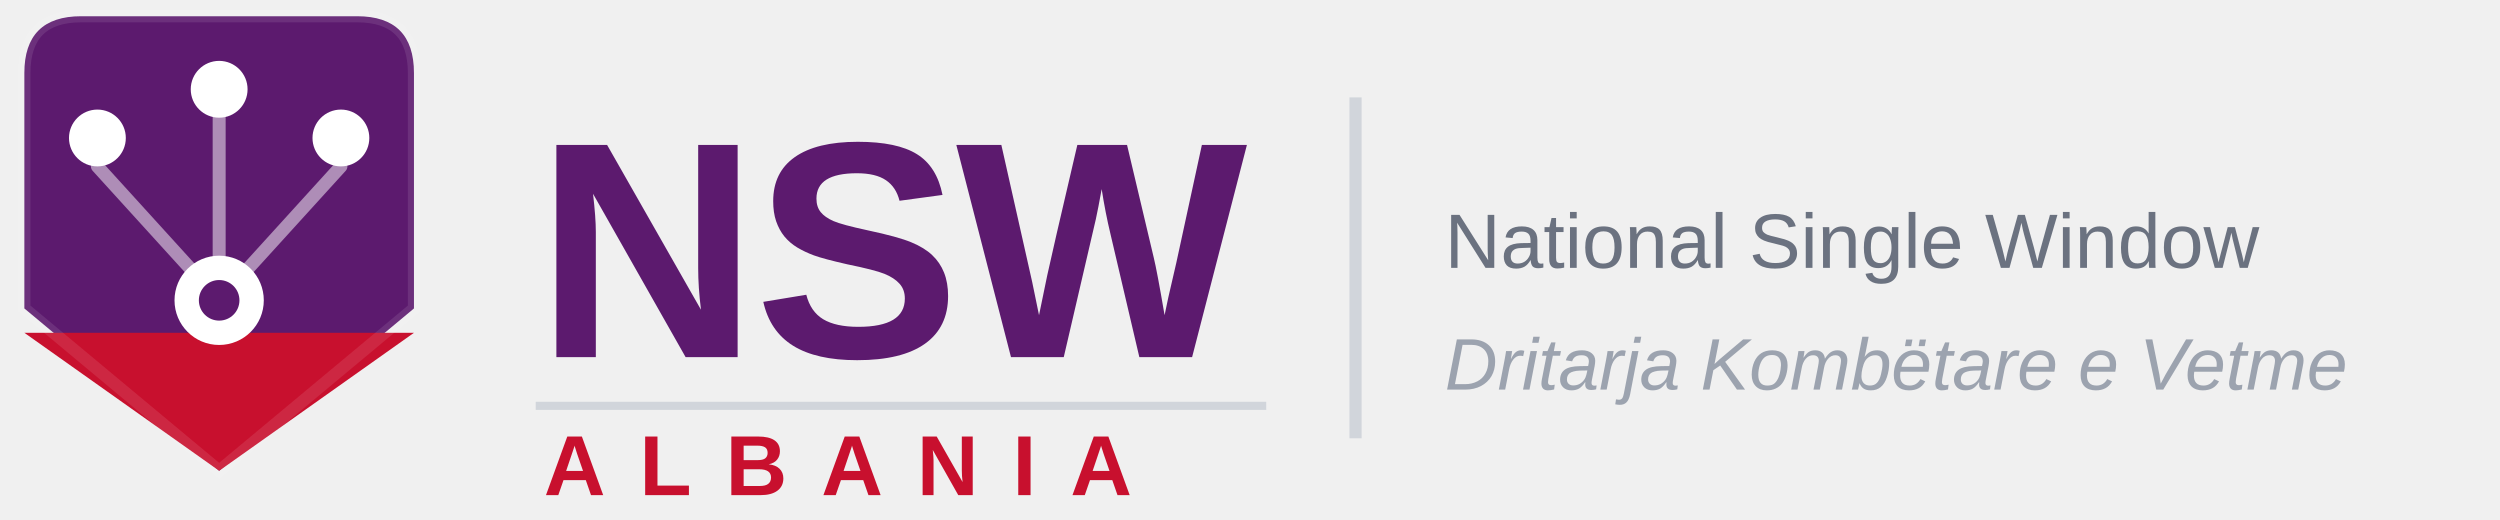
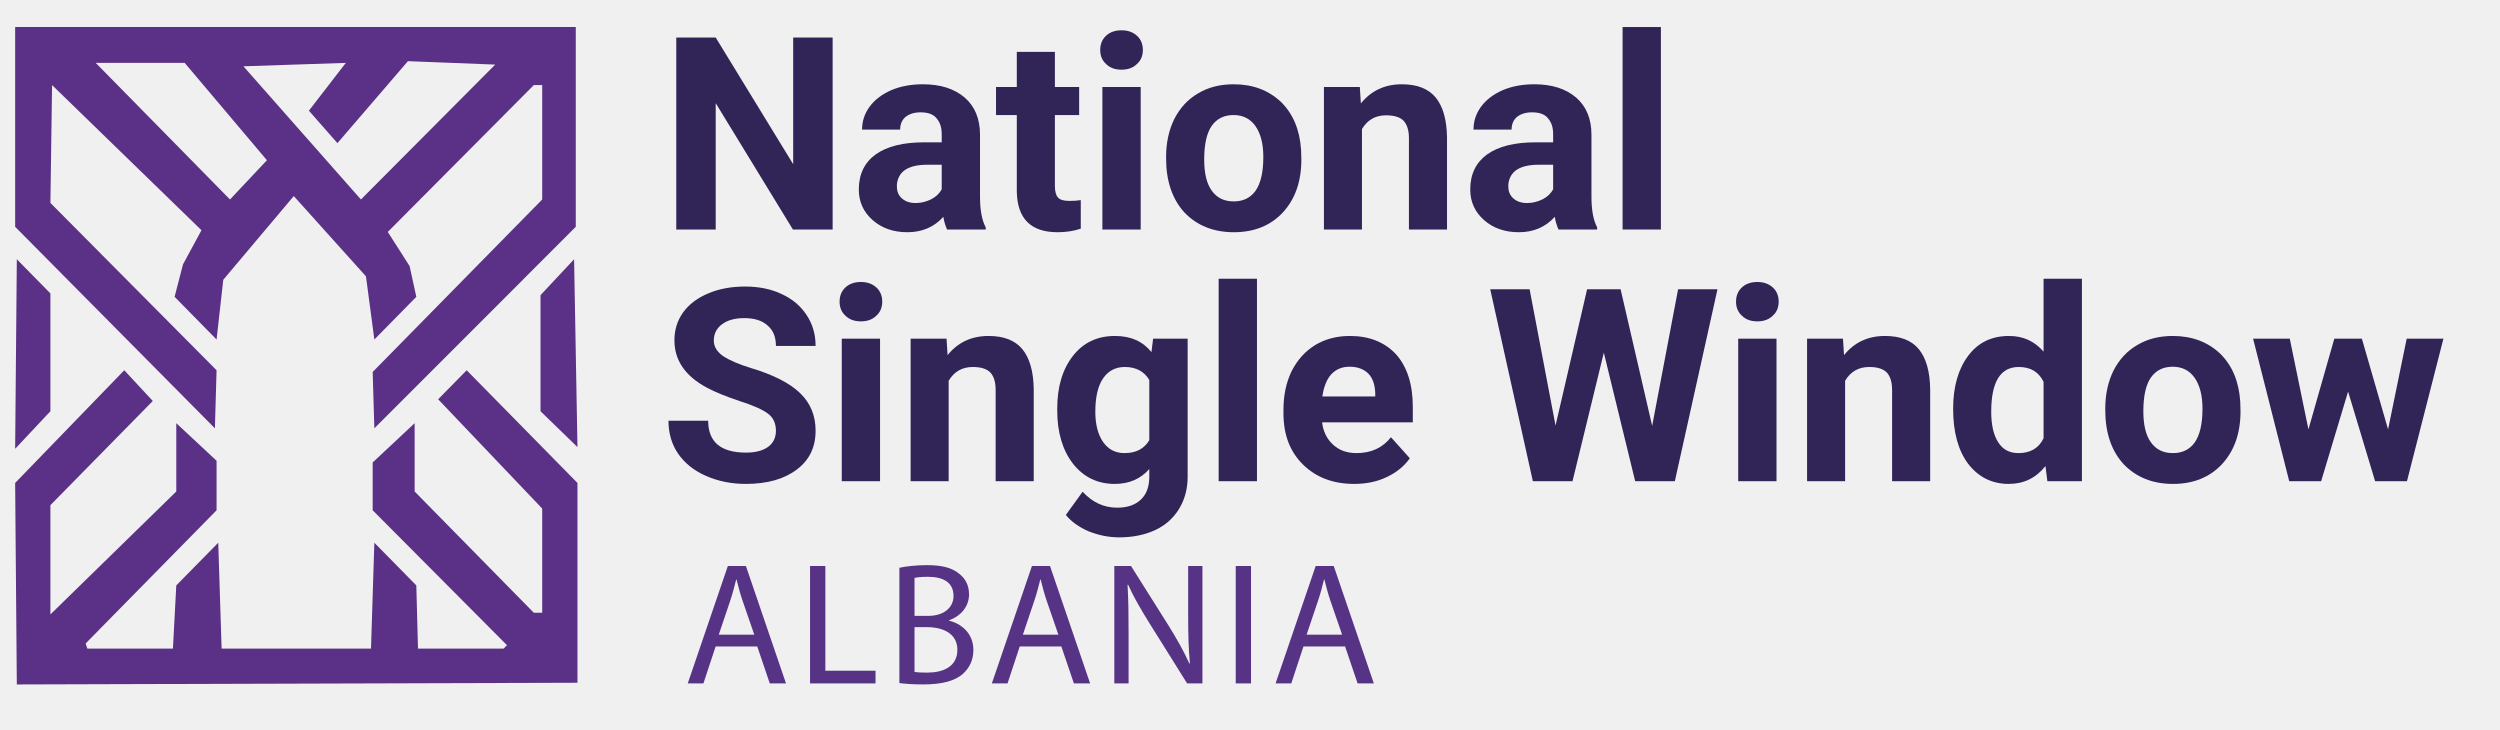
- <svg xmlns="http://www.w3.org/2000/svg" viewBox="0 0 308 64" fill="none" role="img" aria-label="NSW Albania - National Single Window">
-   <path d="M8 2 L44 2 Q51 2 51 9 L51 38 L27 58 L3 38 L3 9 Q3 2 10 2 Z" fill="#5C1A6E" />
-   <path d="M3 41 L51 41 L27 58 Z" fill="#C8102E" />
-   <path d="M8 2 L44 2 Q51 2 51 9 L51 38 L27 58 L3 38 L3 9 Q3 2 10 2 Z" fill="none" stroke="rgba(255,255,255,0.10)" stroke-width="1.5" />
-   <circle cx="12" cy="17" r="3.5" fill="white" />
-   <circle cx="27" cy="11" r="3.5" fill="white" />
-   <circle cx="42" cy="17" r="3.5" fill="white" />
-   <line x1="12" y1="20.5" x2="27" y2="37" stroke="rgba(255,255,255,0.50)" stroke-width="1.6" stroke-linecap="round" />
-   <line x1="27" y1="14.5" x2="27" y2="37" stroke="rgba(255,255,255,0.50)" stroke-width="1.6" stroke-linecap="round" />
-   <line x1="42" y1="20.5" x2="27" y2="37" stroke="rgba(255,255,255,0.50)" stroke-width="1.6" stroke-linecap="round" />
-   <circle cx="27" cy="37" r="5.5" fill="white" />
-   <circle cx="27" cy="37" r="2.5" fill="#5C1A6E" />
-   <text x="66" y="44" font-family="'Arial Black','Helvetica Neue',Arial,sans-serif" font-size="38" font-weight="900" fill="#5C1A6E" letter-spacing="-0.5">NSW</text>
-   <line x1="66" y1="50" x2="156" y2="50" stroke="#D1D5DB" stroke-width="1" />
-   <text x="67" y="61" font-family="Arial,'Helvetica Neue',sans-serif" font-size="10.5" font-weight="700" letter-spacing="4.2" fill="#C8102E">ALBANIA</text>
-   <line x1="167" y1="12" x2="167" y2="54" stroke="#D1D5DB" stroke-width="1.5" />
-   <text x="178" y="33" font-family="Arial,'Helvetica Neue',sans-serif" font-size="9.5" fill="#6B7280">National Single Window</text>
-   <text x="178" y="48" font-family="Arial,'Helvetica Neue',sans-serif" font-size="9" font-style="italic" fill="#9CA3AF">Dritarja Kombëtare e Vetme</text>
+ <svg xmlns="http://www.w3.org/2000/svg" xmlns:xlink="http://www.w3.org/1999/xlink" viewBox="0 0 720 210.18">
+   <defs>
+     <g>
+       <g id="glyph-0-0">
+         <path d="M 4.141 -46.75 L 4.141 0 L 18.609 0 C 22.75 0 26.438 -0.984 29.656 -2.828 C 32.938 -4.672 35.438 -7.297 37.219 -10.719 C 38.984 -14.078 39.906 -17.953 39.906 -22.297 L 39.906 -24.453 C 39.906 -28.797 38.984 -32.672 37.156 -36.094 C 35.375 -39.516 32.812 -42.141 29.594 -43.984 C 26.297 -45.828 22.688 -46.75 18.547 -46.75 Z M 18.547 -38.922 C 22.359 -38.922 25.25 -37.672 27.219 -35.234 C 29.188 -32.812 30.172 -29.188 30.172 -24.453 L 30.172 -22.031 C 30.109 -17.422 29.125 -13.875 27.094 -11.438 C 25.109 -9 22.219 -7.766 18.406 -7.766 L 13.734 -7.766 L 13.734 -38.922 Z M 18.547 -38.922 " />
+       </g>
+       <g id="glyph-0-1">
+         <path d="M 3.547 -34.719 L 3.547 0 L 12.828 0 L 12.828 -22.75 C 13.938 -25.109 16.234 -26.297 19.719 -26.297 C 20.719 -26.297 21.828 -26.234 23.078 -26.031 L 23.203 -34.984 C 22.297 -35.234 21.297 -35.375 20.312 -35.375 C 17.031 -35.375 14.406 -33.797 12.562 -30.578 L 12.297 -34.719 Z M 3.547 -34.719 " />
+       </g>
+       <g id="glyph-0-2">
+         <path d="M 13.344 0 L 13.344 -34.719 L 4.016 -34.719 L 4.016 0 Z M 4.938 -40.297 C 5.859 -39.391 7.094 -38.922 8.672 -38.922 C 10.25 -38.922 11.5 -39.391 12.422 -40.297 C 13.406 -41.156 13.875 -42.344 13.875 -43.719 C 13.875 -45.109 13.406 -46.281 12.5 -47.141 C 11.5 -48.062 10.25 -48.516 8.672 -48.516 C 7.094 -48.516 5.781 -48.062 4.859 -47.141 C 3.938 -46.281 3.484 -45.109 3.484 -43.719 C 3.484 -42.344 3.938 -41.156 4.938 -40.297 Z M 4.938 -40.297 " />
+       </g>
+       <g id="glyph-0-3">
+         <path d="M 0.328 -34.719 L 0.328 -27.875 L 5.391 -27.875 L 5.391 -9.203 C 5.516 -2.625 8.812 0.656 15.312 0.656 C 17.297 0.656 19.141 0.391 20.969 -0.203 L 20.969 -7.172 C 20.188 -7.031 19.266 -6.969 18.219 -6.969 C 16.828 -6.969 15.906 -7.234 15.391 -7.828 C 14.922 -8.344 14.656 -9.266 14.656 -10.578 L 14.656 -27.875 L 20.578 -27.875 L 20.578 -34.719 L 14.656 -34.719 L 14.656 -43.266 L 5.391 -43.266 L 5.391 -34.719 Z M 0.328 -34.719 " />
+       </g>
+       <g id="glyph-0-4">
+         <path d="M 2.172 -9.734 C 2.172 -6.766 3.281 -4.281 5.516 -2.297 C 7.766 -0.328 10.578 0.656 14 0.656 C 17.562 0.656 20.516 -0.594 22.75 -3.094 C 22.953 -1.844 23.281 -0.859 23.672 0 L 33.078 0 L 33.078 -0.531 C 32.156 -2.234 31.688 -4.734 31.688 -8.016 L 31.688 -23.078 C 31.688 -26.953 30.438 -29.984 27.938 -32.156 C 25.375 -34.328 22.031 -35.375 17.75 -35.375 C 14.922 -35.375 12.359 -34.906 10.062 -33.922 C 7.828 -32.938 6.047 -31.625 4.797 -29.922 C 3.547 -28.203 2.953 -26.359 2.953 -24.328 L 12.234 -24.328 C 12.234 -25.641 12.688 -26.688 13.547 -27.422 C 14.469 -28.141 15.656 -28.531 17.219 -28.531 C 19 -28.531 20.312 -28.078 21.109 -27.094 C 21.953 -26.109 22.359 -24.859 22.359 -23.203 L 22.359 -21.234 L 18.078 -21.234 C 12.953 -21.234 9 -20.25 6.25 -18.281 C 3.547 -16.312 2.172 -13.484 2.172 -9.734 Z M 11.438 -10.453 L 11.438 -10.984 C 11.766 -14.203 14.266 -15.781 18.875 -15.781 L 22.359 -15.781 L 22.359 -9.797 C 21.828 -8.812 20.969 -7.953 19.797 -7.359 C 18.609 -6.766 17.359 -6.438 15.984 -6.438 C 14.594 -6.438 13.484 -6.844 12.688 -7.562 C 11.828 -8.281 11.438 -9.266 11.438 -10.453 Z M 11.438 -10.453 " />
+       </g>
+       <g id="glyph-0-5">
+         <path d="M -3.031 6.188 L -3.031 13.484 C -1.578 13.875 -0.062 14.078 1.516 14.078 C 5.391 14.078 8.281 13.016 10.328 10.844 C 12.359 8.75 13.406 5.781 13.406 1.906 L 13.406 -34.719 L 4.078 -34.719 L 4.078 1.969 C 4.078 4.938 2.703 6.438 -0.125 6.438 C -0.984 6.438 -1.906 6.375 -3.031 6.188 Z M 4.797 -40.234 C 5.719 -39.391 6.969 -38.922 8.547 -38.922 C 10.125 -38.922 11.375 -39.391 12.297 -40.234 C 13.281 -41.156 13.734 -42.344 13.734 -43.719 C 13.734 -45.109 13.281 -46.281 12.359 -47.141 C 11.438 -48.062 10.125 -48.516 8.547 -48.516 C 6.906 -48.516 5.656 -48.062 4.734 -47.141 C 3.812 -46.281 3.359 -45.109 3.359 -43.719 C 3.359 -42.344 3.812 -41.156 4.797 -40.234 Z M 4.797 -40.234 " />
+       </g>
+       <g id="glyph-0-6">
+ </g>
+       <g id="glyph-0-7">
+         <path d="M 7.172 -4.016 C 10.328 -0.922 14.469 0.656 19.594 0.656 C 22.484 0.656 25.109 0.125 27.484 -0.984 C 29.844 -2.109 31.75 -3.609 33.141 -5.594 L 28.531 -10.719 C 26.562 -8.156 23.734 -6.844 20.188 -6.844 C 17.891 -6.844 15.984 -7.5 14.469 -8.875 C 12.953 -10.25 12.031 -12.094 11.766 -14.328 L 33.859 -14.328 L 33.859 -18.141 C 33.859 -23.609 32.484 -27.875 29.781 -30.906 C 27.016 -33.859 23.281 -35.375 18.547 -35.375 C 15.391 -35.375 12.562 -34.656 10.062 -33.141 C 7.625 -31.625 5.719 -29.516 4.344 -26.766 C 3.031 -24.062 2.359 -20.906 2.359 -17.422 L 2.359 -16.5 C 2.359 -11.312 3.938 -7.172 7.172 -4.016 Z M 14 -26.031 C 15.188 -27.281 16.641 -27.875 18.469 -27.875 C 20.453 -27.875 21.953 -27.281 23.078 -26.172 C 24.125 -25.047 24.656 -23.469 24.719 -21.375 L 24.719 -20.641 L 11.828 -20.641 C 12.156 -22.953 12.891 -24.781 14 -26.031 Z M 14 -26.031 " />
+       </g>
+       <g id="glyph-0-8">
+         <path d="M 16.438 0 L 26.5 0 L 42.734 -46.75 L 32.016 -46.75 L 21.438 -11.578 L 10.922 -46.75 L 0.203 -46.75 Z M 16.438 0 " />
+       </g>
+       <g id="glyph-0-9">
+         <path d="M 3.547 -34.719 L 3.547 0 L 12.828 0 L 12.828 -24.531 C 14 -26.688 15.906 -27.812 18.547 -27.812 C 20.453 -27.812 21.828 -27.359 22.625 -26.5 C 23.406 -25.578 23.797 -24.125 23.797 -22.094 L 23.797 0 L 33.141 0 L 33.078 -23.875 C 34.125 -26.5 36.031 -27.812 38.859 -27.812 C 40.766 -27.812 42.141 -27.359 42.875 -26.438 C 43.656 -25.516 44.047 -24.125 44.047 -22.156 L 44.047 0 L 53.391 0 L 53.391 -22.156 C 53.391 -26.562 52.469 -29.922 50.625 -32.094 C 48.781 -34.25 45.953 -35.375 42.219 -35.375 C 37.672 -35.375 34.25 -33.594 31.75 -30.047 C 30.109 -33.594 27.016 -35.375 22.547 -35.375 C 18.344 -35.375 14.984 -33.859 12.562 -30.844 L 12.297 -34.719 Z M 3.547 -34.719 " />
+       </g>
+       <g id="glyph-0-10">
+         <path d="M 13.812 0 L 13.812 -13.344 L 18.797 -18.734 L 30.844 0 L 42.281 0 L 25.188 -25.969 L 41.812 -46.75 L 29.984 -46.75 L 18.016 -31.359 L 13.812 -25.578 L 13.812 -46.75 L 4.203 -46.75 L 4.203 0 Z M 13.812 0 " />
+       </g>
+       <g id="glyph-0-11">
+         <path d="M 6.578 -4.141 C 9.594 -0.984 13.609 0.656 18.609 0.656 C 23.609 0.656 27.609 -0.984 30.578 -4.203 C 33.531 -7.438 35.047 -11.703 35.047 -17.031 L 34.984 -19.391 C 34.656 -24.328 33 -28.203 30.047 -31.094 C 27.016 -33.922 23.203 -35.375 18.547 -35.375 C 15.25 -35.375 12.359 -34.656 9.859 -33.141 C 7.359 -31.688 5.453 -29.594 4.078 -26.891 C 2.766 -24.203 2.109 -21.109 2.109 -17.688 L 2.109 -17.297 C 2.109 -11.766 3.609 -7.359 6.578 -4.141 Z M 11.375 -17.031 C 11.375 -20.719 11.969 -23.469 13.219 -25.25 C 14.469 -27.016 16.234 -27.875 18.547 -27.875 C 20.844 -27.875 22.625 -26.953 23.875 -25.188 C 25.109 -23.406 25.781 -20.906 25.781 -17.688 C 25.781 -13.875 25.109 -11.172 23.875 -9.406 C 22.625 -7.688 20.844 -6.844 18.609 -6.844 C 16.234 -6.844 14.469 -7.688 13.219 -9.469 C 11.969 -11.172 11.375 -13.734 11.375 -17.031 Z M 11.375 -17.031 " />
+       </g>
+       <g id="glyph-0-12">
+         <path d="M 3.547 0 L 11.906 0 L 12.297 -3.688 C 14.531 -0.781 17.562 0.656 21.297 0.656 C 25.578 0.656 28.938 -0.922 31.297 -4.016 C 33.656 -7.094 34.844 -11.438 34.844 -17.031 L 34.844 -17.562 C 34.844 -23.203 33.656 -27.609 31.234 -30.703 C 28.797 -33.797 25.516 -35.375 21.234 -35.375 C 17.75 -35.375 14.984 -34.125 12.828 -31.625 L 12.828 -49.312 L 3.547 -49.312 Z M 12.828 -24.203 C 13.938 -26.625 15.984 -27.812 18.938 -27.812 C 21.109 -27.812 22.812 -27.016 23.938 -25.375 C 25.047 -23.797 25.578 -21.234 25.578 -17.688 C 25.578 -14.797 25.375 -12.688 24.922 -11.25 C 23.938 -8.281 21.953 -6.844 19 -6.844 C 16.047 -6.844 13.938 -8.094 12.828 -10.516 Z M 12.828 -24.203 " />
+       </g>
+       <g id="glyph-0-13">
+         <path d="M 7.172 -4.016 C 10.328 -0.922 14.469 0.656 19.594 0.656 C 22.484 0.656 25.109 0.125 27.484 -0.984 C 29.844 -2.109 31.75 -3.609 33.141 -5.594 L 28.531 -10.719 C 26.562 -8.156 23.734 -6.844 20.188 -6.844 C 17.891 -6.844 15.984 -7.5 14.469 -8.875 C 12.953 -10.25 12.031 -12.094 11.766 -14.328 L 33.859 -14.328 L 33.859 -18.141 C 33.859 -23.609 32.484 -27.875 29.781 -30.906 C 27.016 -33.859 23.281 -35.375 18.547 -35.375 C 15.391 -35.375 12.562 -34.656 10.062 -33.141 C 7.625 -31.625 5.719 -29.516 4.344 -26.766 C 3.031 -24.062 2.359 -20.906 2.359 -17.422 L 2.359 -16.5 C 2.359 -11.312 3.938 -7.172 7.172 -4.016 Z M 11.828 -20.641 C 12.156 -22.953 12.891 -24.781 14 -26.031 C 15.188 -27.281 16.641 -27.875 18.469 -27.875 C 20.453 -27.875 21.953 -27.281 23.078 -26.172 C 24.125 -25.047 24.656 -23.469 24.719 -21.375 L 24.719 -20.641 Z M 20.844 -43.859 C 20.844 -42.734 21.234 -41.75 22.094 -40.969 C 22.875 -40.172 24 -39.781 25.312 -39.781 C 26.625 -39.781 27.688 -40.172 28.531 -40.969 C 29.328 -41.75 29.719 -42.734 29.719 -43.859 C 29.719 -44.969 29.328 -45.953 28.469 -46.75 C 27.609 -47.531 26.562 -47.938 25.312 -47.938 C 24.062 -47.938 23.016 -47.531 22.156 -46.75 C 21.297 -45.953 20.844 -45.031 20.844 -43.859 Z M 5.188 -43.859 C 5.188 -42.734 5.594 -41.75 6.438 -40.969 C 7.234 -40.172 8.281 -39.781 9.594 -39.781 C 10.922 -39.781 12.031 -40.172 12.828 -40.969 C 13.672 -41.75 14.078 -42.672 14.078 -43.859 C 14.078 -44.906 13.672 -45.891 12.891 -46.688 C 12.031 -47.469 10.984 -47.938 9.594 -47.938 C 8.281 -47.938 7.234 -47.531 6.438 -46.688 C 5.594 -45.891 5.188 -44.906 5.188 -43.859 Z M 5.188 -43.859 " />
+       </g>
+       <g id="glyph-0-14">
+         <path d="M 12.828 13.344 L 12.828 -3.031 C 14.984 -0.594 17.812 0.656 21.375 0.656 C 25.516 0.656 28.734 -0.984 31.172 -4.203 C 33.594 -7.438 34.844 -11.703 34.844 -17.031 L 34.844 -17.484 C 34.844 -23.078 33.656 -27.484 31.297 -30.641 C 28.938 -33.797 25.578 -35.375 21.297 -35.375 C 17.688 -35.375 14.734 -34 12.5 -31.297 L 12.156 -34.719 L 3.547 -34.719 L 3.547 13.344 Z M 12.828 -24.453 C 13.938 -26.688 15.906 -27.812 18.875 -27.812 C 21.047 -27.812 22.688 -26.953 23.875 -25.188 C 24.984 -23.406 25.578 -20.906 25.578 -17.688 C 25.578 -10.453 23.344 -6.844 18.938 -6.844 C 15.984 -6.844 13.938 -7.953 12.828 -10.25 Z M 12.828 -24.453 " />
+       </g>
+       <g id="glyph-0-15">
+         <path d="M 2.234 -17.219 C 2.234 -11.828 3.547 -7.5 6.109 -4.203 C 8.672 -0.984 12.031 0.656 16.234 0.656 C 19.719 0.656 22.484 -0.531 24.656 -2.953 L 24.656 -1.125 C 24.656 1.312 24 3.156 22.625 4.469 C 21.234 5.781 19.328 6.438 16.828 6.438 C 13.547 6.438 10.781 5.125 8.422 2.562 L 4.344 8.219 C 5.594 9.797 7.438 11.109 9.797 12.156 C 12.234 13.156 14.734 13.672 17.297 13.672 C 20.641 13.672 23.531 13.078 26.109 11.906 C 28.594 10.719 30.516 9 31.891 6.766 C 33.266 4.531 34 1.906 34 -1.125 L 34 -34.719 L 25.578 -34.719 L 25.188 -31.422 C 23.078 -34.062 20.125 -35.375 16.312 -35.375 C 11.969 -35.375 8.547 -33.734 6.047 -30.516 C 3.484 -27.219 2.234 -22.953 2.234 -17.625 Z M 13.406 -25.047 C 14.656 -26.891 16.438 -27.812 18.672 -27.812 C 21.438 -27.812 23.406 -26.766 24.656 -24.656 L 24.656 -10 C 23.406 -7.891 21.438 -6.844 18.609 -6.844 C 16.375 -6.844 14.656 -7.766 13.406 -9.531 C 12.156 -11.312 11.5 -13.812 11.5 -16.891 C 11.5 -20.516 12.156 -23.281 13.406 -25.047 Z M 13.406 -25.047 " />
+       </g>
+       <g id="glyph-0-16">
+         <path d="M 12.625 0 L 12.625 -24.453 C 13.938 -26.688 15.906 -27.812 18.469 -27.812 C 20.516 -27.812 21.891 -27.359 22.75 -26.5 C 23.609 -25.578 24.062 -24.203 24.062 -22.219 L 24.062 0 L 33.328 0 L 33.328 -22.422 C 33.266 -26.766 32.344 -29.984 30.578 -32.156 C 28.797 -34.328 26.031 -35.375 22.359 -35.375 C 18.141 -35.375 14.859 -33.797 12.359 -30.703 L 12.094 -34.719 L 3.359 -34.719 L 3.359 0 Z M 12.625 0 " />
+       </g>
+       <g id="glyph-1-0">
+         <path d="M 2.109 -1.656 C 3.906 -0.453 7.469 0.547 10.734 0.547 C 18.703 0.547 22.516 -4.016 22.516 -9.234 C 22.516 -14.188 19.656 -16.953 13.938 -19.156 C 9.281 -20.969 7.219 -22.516 7.219 -25.688 C 7.219 -27.984 8.984 -30.75 13.594 -30.75 C 16.656 -30.75 18.906 -29.797 19.969 -29.141 L 21.172 -32.703 C 19.719 -33.547 17.156 -34.359 13.75 -34.359 C 7.172 -34.359 2.812 -30.438 2.812 -25.172 C 2.812 -20.469 6.219 -17.562 11.734 -15.547 C 16.297 -13.844 18.109 -11.984 18.109 -8.875 C 18.109 -5.469 15.5 -3.109 11.031 -3.109 C 8.031 -3.109 5.219 -4.062 3.266 -5.312 Z M 2.109 -1.656 " />
+       </g>
+       <g id="glyph-1-1">
+         <path d="M 3.766 -33.812 L 3.766 0 L 8.172 0 L 8.172 -15.844 L 24.531 -15.844 L 24.531 0 L 28.938 0 L 28.938 -33.812 L 24.531 -33.812 L 24.531 -19.656 L 8.172 -19.656 L 8.172 -33.812 Z M 3.766 -33.812 " />
+       </g>
+       <g id="glyph-1-2">
+         <path d="M 32.953 1.297 C 30.094 0.797 26.438 0 23.078 -0.859 L 23.078 -1.047 C 28.688 -3.062 32.703 -8.578 32.703 -17.297 C 32.703 -27.281 26.734 -34.406 17.5 -34.406 C 8.375 -34.406 1.812 -27.438 1.812 -16.609 C 1.812 -5.672 8.625 0.25 16.703 0.547 C 17.359 0.547 18 0.797 18.766 1.047 C 22.672 2.406 27.141 3.766 31.703 4.969 Z M 17.25 -3.016 C 10.328 -3.016 6.422 -9.484 6.422 -16.703 C 6.422 -24.031 10.031 -30.844 17.406 -30.844 C 24.578 -30.844 28.094 -23.875 28.094 -17.047 C 28.094 -9.375 24.172 -3.016 17.25 -3.016 Z M 17.25 -3.016 " />
+       </g>
+       <g id="glyph-1-3">
+         <path d="M 3.766 -33.812 L 3.766 0 L 8.172 0 L 8.172 -33.812 Z M 3.766 -33.812 " />
+       </g>
+       <g id="glyph-1-4">
+         <path d="M 3.812 0 L 8.172 0 L 8.172 -13.547 C 9.172 -13.297 10.375 -13.234 11.688 -13.234 C 15.953 -13.234 19.656 -14.5 22.016 -16.953 C 23.719 -18.703 24.625 -21.109 24.625 -24.172 C 24.625 -27.188 23.469 -29.641 21.672 -31.25 C 19.656 -33.047 16.5 -34.062 12.188 -34.062 C 8.672 -34.062 5.922 -33.75 3.812 -33.406 Z M 8.172 -30.25 C 8.922 -30.438 10.375 -30.594 12.281 -30.594 C 17.047 -30.594 20.266 -28.438 20.266 -23.922 C 20.266 -19.359 17.047 -16.75 11.781 -16.75 C 10.328 -16.75 9.125 -16.859 8.172 -17.109 Z M 8.172 -30.25 " />
+       </g>
+       <g id="glyph-1-5">
+         <path d="M 21.312 -19.453 L 8.172 -19.453 L 8.172 -30.141 L 22.062 -30.141 L 22.062 -33.812 L 3.766 -33.812 L 3.766 0 L 22.875 0 L 22.875 -3.656 L 8.172 -3.656 L 8.172 -15.844 L 21.312 -15.844 Z M 8.125 -36.156 C 9.625 -36.156 10.578 -37.312 10.578 -38.719 C 10.578 -40.125 9.578 -41.234 8.172 -41.234 C 6.766 -41.234 5.719 -40.078 5.719 -38.719 C 5.719 -37.312 6.719 -36.156 8.125 -36.156 Z M 17.406 -36.156 C 18.953 -36.156 19.906 -37.312 19.906 -38.719 C 19.906 -40.125 18.906 -41.234 17.5 -41.234 C 16.047 -41.234 15 -40.078 15 -38.719 C 15 -37.312 16 -36.156 17.406 -36.156 Z M 17.406 -36.156 " />
+       </g>
+       <g id="glyph-1-6">
+         <path d="M 3.812 0 L 8.172 0 L 8.172 -14.641 L 12.281 -14.641 C 16.25 -14.5 18.109 -12.734 19.109 -8.078 C 20.016 -3.859 20.766 -1 21.312 0 L 25.828 0 C 25.125 -1.297 24.328 -4.562 23.219 -9.281 C 22.422 -12.797 20.859 -15.203 18.312 -16.094 L 18.312 -16.25 C 21.812 -17.453 24.625 -20.406 24.625 -24.828 C 24.625 -27.484 23.625 -29.797 21.969 -31.297 C 19.906 -33.156 16.859 -34.062 12.188 -34.062 C 9.234 -34.062 6.016 -33.75 3.812 -33.359 Z M 8.172 -30.297 C 8.922 -30.5 10.375 -30.641 12.484 -30.641 C 17.109 -30.641 20.266 -28.734 20.266 -24.375 C 20.266 -20.516 17.297 -17.953 12.641 -17.953 L 8.172 -17.953 Z M 8.172 -30.297 " />
+       </g>
+       <g id="glyph-1-7">
+         <path d="M 21.266 -10.641 L 24.875 0 L 29.547 0 L 18 -33.812 L 12.797 -33.812 L 1.25 0 L 5.766 0 L 9.281 -10.641 Z M 10.188 -14.047 L 13.484 -23.828 C 14.188 -25.875 14.703 -27.984 15.203 -29.938 L 15.297 -29.938 C 15.797 -27.984 16.297 -25.984 17.047 -23.781 L 20.406 -14.047 Z M 10.188 -14.047 " />
+       </g>
+       <g id="glyph-1-8">
+         <path d="M 3.766 0 L 22.625 0 L 22.625 -3.656 L 8.172 -3.656 L 8.172 -33.812 L 3.766 -33.812 Z M 3.766 0 " />
+       </g>
+       <g id="glyph-1-9">
+         <path d="M 3.812 -0.094 C 5.266 0.094 7.578 0.297 10.578 0.297 C 16.094 0.297 19.906 -0.703 22.219 -2.859 C 23.969 -4.469 25.125 -6.719 25.125 -9.625 C 25.125 -14.641 21.359 -17.297 18.156 -18.062 L 18.156 -18.203 C 21.672 -19.453 23.875 -22.312 23.875 -25.625 C 23.875 -28.281 22.766 -30.297 21.016 -31.594 C 18.953 -33.297 16.156 -34.062 11.781 -34.062 C 8.781 -34.062 5.719 -33.75 3.812 -33.297 Z M 8.172 -30.391 C 8.875 -30.547 10.031 -30.703 12.031 -30.703 C 16.453 -30.703 19.406 -29.094 19.406 -25.172 C 19.406 -21.922 16.703 -19.453 12.141 -19.453 L 8.172 -19.453 Z M 8.172 -16.203 L 11.781 -16.203 C 16.547 -16.203 20.516 -14.25 20.516 -9.688 C 20.516 -4.766 16.344 -3.109 11.844 -3.109 C 10.281 -3.109 9.078 -3.156 8.172 -3.312 Z M 8.172 -16.203 " />
+       </g>
+       <g id="glyph-1-10">
+         <path d="M 7.922 0 L 7.922 -14.438 C 7.922 -20.062 7.875 -24.125 7.625 -28.391 L 7.781 -28.438 C 9.422 -24.781 11.688 -20.922 14.047 -17.156 L 24.781 0 L 29.188 0 L 29.188 -33.812 L 25.078 -33.812 L 25.078 -19.656 C 25.078 -14.391 25.172 -10.281 25.578 -5.766 L 25.422 -5.719 C 23.875 -9.172 21.875 -12.734 19.406 -16.703 L 8.625 -33.812 L 3.812 -33.812 L 3.812 0 Z M 7.922 0 " />
+       </g>
+       <g id="glyph-2-0">
+         <path d="M 4.891 -55.281 L 4.891 0 L 16.25 0 L 16.25 -36.391 L 38.484 0 L 49.922 0 L 49.922 -55.281 L 38.562 -55.281 L 38.562 -18.812 L 16.25 -55.281 Z M 4.891 -55.281 " />
+       </g>
+       <g id="glyph-2-1">
+         <path d="M 2.562 -11.5 C 2.562 -8.016 3.891 -5.047 6.531 -2.719 C 9.172 -0.391 12.516 0.781 16.562 0.781 C 20.766 0.781 24.266 -0.703 26.906 -3.656 C 27.141 -2.172 27.531 -1.016 27.984 0 L 39.109 0 L 39.109 -0.625 C 38.016 -2.641 37.469 -5.594 37.469 -9.484 L 37.469 -27.297 C 37.469 -31.875 36 -35.453 33.047 -38.016 C 30.016 -40.578 26.047 -41.828 21 -41.828 C 17.656 -41.828 14.609 -41.281 11.891 -40.125 C 9.25 -38.953 7.156 -37.391 5.672 -35.375 C 4.203 -33.359 3.5 -31.172 3.5 -28.766 L 14.469 -28.766 C 14.469 -30.328 15 -31.562 16.016 -32.422 C 17.109 -33.281 18.5 -33.75 20.375 -33.75 C 22.469 -33.75 24.031 -33.203 24.953 -32.031 C 25.969 -30.859 26.438 -29.391 26.438 -27.453 L 26.438 -25.109 L 21.375 -25.109 C 15.312 -25.109 10.656 -23.953 7.391 -21.609 C 4.203 -19.281 2.562 -15.938 2.562 -11.5 Z M 13.531 -12.359 L 13.531 -12.984 C 13.922 -16.797 16.875 -18.656 22.312 -18.656 L 26.438 -18.656 L 26.438 -11.578 C 25.812 -10.422 24.797 -9.406 23.406 -8.703 C 22 -8.016 20.531 -7.625 18.891 -7.625 C 17.266 -7.625 15.938 -8.094 15 -8.938 C 14 -9.797 13.531 -10.969 13.531 -12.359 Z M 13.531 -12.359 " />
+       </g>
+       <g id="glyph-2-2">
+         <path d="M 0.391 -41.047 L 0.391 -32.969 L 6.375 -32.969 L 6.375 -10.891 C 6.531 -3.109 10.422 0.781 18.109 0.781 C 20.453 0.781 22.625 0.469 24.797 -0.234 L 24.797 -8.469 C 23.875 -8.312 22.781 -8.234 21.531 -8.234 C 19.906 -8.234 18.812 -8.547 18.188 -9.25 C 17.656 -9.875 17.344 -10.969 17.344 -12.516 L 17.344 -32.969 L 24.328 -32.969 L 24.328 -41.047 L 17.344 -41.047 L 17.344 -51.156 L 6.375 -51.156 L 6.375 -41.047 Z M 0.391 -41.047 " />
+       </g>
+       <g id="glyph-2-3">
+         <path d="M 15.781 0 L 15.781 -41.047 L 4.75 -41.047 L 4.75 0 Z M 5.828 -47.656 C 6.922 -46.578 8.391 -46.031 10.266 -46.031 C 12.125 -46.031 13.609 -46.578 14.688 -47.656 C 15.859 -48.672 16.406 -50.078 16.406 -51.703 C 16.406 -53.344 15.859 -54.734 14.766 -55.75 C 13.609 -56.828 12.125 -57.375 10.266 -57.375 C 8.391 -57.375 6.844 -56.828 5.75 -55.75 C 4.672 -54.734 4.125 -53.344 4.125 -51.703 C 4.125 -50.078 4.672 -48.672 5.828 -47.656 Z M 5.828 -47.656 " />
+       </g>
+       <g id="glyph-2-4">
+         <path d="M 7.781 -4.891 C 11.344 -1.172 16.094 0.781 22 0.781 C 27.906 0.781 32.656 -1.172 36.156 -4.969 C 39.656 -8.781 41.438 -13.844 41.438 -20.141 L 41.359 -22.938 C 40.969 -28.766 39.031 -33.359 35.531 -36.781 C 31.953 -40.125 27.453 -41.828 21.922 -41.828 C 18.031 -41.828 14.609 -40.969 11.656 -39.188 C 8.703 -37.469 6.453 -34.984 4.828 -31.797 C 3.266 -28.609 2.484 -24.953 2.484 -20.922 L 2.484 -20.453 C 2.484 -13.922 4.281 -8.703 7.781 -4.891 Z M 13.453 -20.141 C 13.453 -24.484 14.156 -27.75 15.625 -29.859 C 17.109 -31.953 19.203 -32.969 21.922 -32.969 C 24.641 -32.969 26.75 -31.875 28.219 -29.781 C 29.703 -27.672 30.484 -24.719 30.484 -20.922 C 30.484 -16.406 29.703 -13.219 28.219 -11.125 C 26.75 -9.094 24.641 -8.094 22 -8.094 C 19.203 -8.094 17.109 -9.094 15.625 -11.203 C 14.156 -13.219 13.453 -16.25 13.453 -20.141 Z M 13.453 -20.141 " />
+       </g>
+       <g id="glyph-2-5">
+         <path d="M 14.922 0 L 14.922 -28.922 C 16.484 -31.562 18.812 -32.891 21.844 -32.891 C 24.266 -32.891 25.891 -32.344 26.906 -31.328 C 27.906 -30.25 28.453 -28.609 28.453 -26.281 L 28.453 0 L 39.422 0 L 39.422 -26.516 C 39.344 -31.641 38.25 -35.453 36.156 -38.016 C 34.047 -40.578 30.781 -41.828 26.438 -41.828 C 21.453 -41.828 17.578 -39.969 14.609 -36.312 L 14.312 -41.047 L 3.969 -41.047 L 3.969 0 Z M 14.922 0 " />
+       </g>
+       <g id="glyph-2-6">
+         <path d="M 15.781 -58.312 L 4.75 -58.312 L 4.75 0 L 15.781 0 Z M 15.781 -58.312 " />
+       </g>
+       <g id="glyph-2-7">
+         <path d="M 5.359 -8.016 C 7.234 -5.281 9.875 -3.109 13.375 -1.562 C 16.875 0 20.766 0.781 24.953 0.781 C 31.094 0.781 36 -0.625 39.578 -3.344 C 43.234 -6.062 45.016 -9.797 45.016 -14.547 C 45.016 -18.891 43.547 -22.469 40.578 -25.344 C 37.625 -28.219 32.891 -30.641 26.438 -32.578 C 22.859 -33.672 20.219 -34.828 18.422 -36 C 16.641 -37.25 15.703 -38.719 15.703 -40.5 C 15.703 -42.453 16.484 -44 18.031 -45.172 C 19.594 -46.344 21.688 -46.969 24.484 -46.969 C 27.375 -46.969 29.625 -46.266 31.172 -44.859 C 32.812 -43.469 33.594 -41.516 33.594 -38.953 L 45.016 -38.953 C 45.016 -42.297 44.156 -45.25 42.453 -47.812 C 40.734 -50.453 38.328 -52.484 35.297 -53.875 C 32.188 -55.359 28.688 -56.062 24.719 -56.062 C 20.844 -56.062 17.266 -55.438 14.156 -54.109 C 10.969 -52.797 8.547 -50.922 6.844 -48.594 C 5.203 -46.266 4.359 -43.625 4.359 -40.578 C 4.359 -34.828 7.469 -30.25 13.766 -26.906 C 16.094 -25.656 19.203 -24.406 23.094 -23.094 C 27.062 -21.844 29.781 -20.609 31.328 -19.438 C 32.812 -18.344 33.594 -16.641 33.594 -14.547 C 33.594 -12.516 32.812 -10.969 31.328 -9.875 C 29.781 -8.781 27.672 -8.234 24.953 -8.234 C 17.734 -8.234 14.078 -11.281 14.078 -17.422 L 2.641 -17.422 C 2.641 -13.844 3.578 -10.656 5.359 -8.016 Z M 5.359 -8.016 " />
+       </g>
+       <g id="glyph-2-8">
+         <path d="M 2.641 -20.375 C 2.641 -14 4.203 -8.859 7.234 -4.969 C 10.266 -1.172 14.234 0.781 19.203 0.781 C 23.328 0.781 26.594 -0.625 29.156 -3.5 L 29.156 -1.328 C 29.156 1.562 28.375 3.734 26.75 5.281 C 25.109 6.844 22.859 7.625 19.906 7.625 C 16.016 7.625 12.75 6.062 9.953 3.031 L 5.125 9.719 C 6.609 11.578 8.781 13.141 11.578 14.391 C 14.469 15.547 17.422 16.172 20.453 16.172 C 24.406 16.172 27.828 15.469 30.859 14.078 C 33.828 12.672 36.078 10.656 37.703 8.016 C 39.344 5.359 40.203 2.25 40.203 -1.328 L 40.203 -41.047 L 30.25 -41.047 L 29.781 -37.172 C 27.297 -40.281 23.797 -41.828 19.281 -41.828 C 14.156 -41.828 10.109 -39.891 7.156 -36.078 C 4.125 -32.188 2.641 -27.141 2.641 -20.844 Z M 15.859 -29.625 C 17.344 -31.797 19.438 -32.891 22.078 -32.891 C 25.344 -32.891 27.672 -31.641 29.156 -29.156 L 29.156 -11.812 C 27.672 -9.328 25.344 -8.094 22 -8.094 C 19.359 -8.094 17.344 -9.172 15.859 -11.281 C 14.391 -13.375 13.609 -16.328 13.609 -19.984 C 13.609 -24.266 14.391 -27.531 15.859 -29.625 Z M 15.859 -29.625 " />
+       </g>
+       <g id="glyph-2-9">
+         <path d="M 8.469 -4.75 C 12.203 -1.094 17.109 0.781 23.172 0.781 C 26.594 0.781 29.703 0.156 32.5 -1.172 C 35.297 -2.484 37.547 -4.281 39.188 -6.609 L 33.75 -12.672 C 31.406 -9.641 28.062 -8.094 23.875 -8.094 C 21.141 -8.094 18.891 -8.859 17.109 -10.5 C 15.312 -12.125 14.234 -14.312 13.922 -16.953 L 40.047 -16.953 L 40.047 -21.453 C 40.047 -27.906 38.406 -32.969 35.219 -36.547 C 31.953 -40.047 27.531 -41.828 21.922 -41.828 C 18.188 -41.828 14.844 -40.969 11.891 -39.188 C 9.016 -37.391 6.766 -34.906 5.125 -31.641 C 3.578 -28.453 2.797 -24.719 2.797 -20.609 L 2.797 -19.516 C 2.797 -13.375 4.672 -8.469 8.469 -4.75 Z M 16.562 -30.781 C 17.953 -32.266 19.672 -32.969 21.844 -32.969 C 24.188 -32.969 25.969 -32.266 27.297 -30.938 C 28.531 -29.625 29.156 -27.75 29.234 -25.266 L 29.234 -24.406 L 14 -24.406 C 14.391 -27.141 15.234 -29.312 16.562 -30.781 Z M 16.562 -30.781 " />
+       </g>
+       <g id="glyph-2-10">
+ </g>
+       <g id="glyph-2-11">
+         <path d="M 13.609 0 L 25.031 0 L 34.047 -37.016 L 43.078 0 L 54.5 0 L 66.781 -55.281 L 55.438 -55.281 L 47.969 -15.938 L 38.875 -55.281 L 29.234 -55.281 L 20.141 -16.016 L 12.672 -55.281 L 1.328 -55.281 Z M 13.609 0 " />
+       </g>
+       <g id="glyph-2-12">
+         <path d="M 2.484 -20.844 C 2.484 -14.078 3.969 -8.781 6.844 -4.969 C 9.797 -1.172 13.688 0.781 18.5 0.781 C 22.859 0.781 26.359 -0.938 29.078 -4.359 L 29.625 0 L 39.578 0 L 39.578 -58.312 L 28.531 -58.312 L 28.531 -37.312 C 25.891 -40.359 22.625 -41.828 18.578 -41.828 C 13.609 -41.828 9.719 -39.969 6.844 -36.156 C 3.969 -32.344 2.484 -27.219 2.484 -20.844 Z M 13.453 -19.984 C 13.453 -28.609 16.094 -32.891 21.375 -32.891 C 24.797 -32.891 27.141 -31.484 28.531 -28.609 L 28.531 -12.359 C 27.141 -9.484 24.719 -8.094 21.297 -8.094 C 18.734 -8.094 16.797 -9.094 15.469 -11.203 C 14.156 -13.219 13.453 -16.172 13.453 -19.984 Z M 13.453 -19.984 " />
+       </g>
+       <g id="glyph-2-13">
+         <path d="M 11.5 0 L 20.688 0 L 28.453 -25.812 L 36.234 0 L 45.406 0 L 55.906 -41.047 L 45.328 -41.047 L 39.969 -14.922 L 32.422 -41.047 L 24.484 -41.047 L 17.031 -14.922 L 11.656 -41.047 L 1.094 -41.047 Z M 11.5 0 " />
+       </g>
+     </g>
+     <clipPath id="clip-0">
+       <path clip-rule="nonzero" d="M 4.363 7 L 166 7 L 166 124 L 4.363 124 Z M 4.363 7 " />
+     </clipPath>
+     <clipPath id="clip-1">
+       <path clip-rule="nonzero" d="M 4.363 106 L 167 106 L 167 198 L 4.363 198 Z M 4.363 106 " />
+     </clipPath>
+     <clipPath id="clip-2">
+       <path clip-rule="nonzero" d="M 4.363 74 L 15 74 L 15 130 L 4.363 130 Z M 4.363 74 " />
+     </clipPath>
+   </defs>
+   <g fill="rgb(6.267%, 5.734%, 5.048%)" fill-opacity="1">
+     <use xlink:href="#glyph-0-0" x="1559.565" y="62.086" />
+     <use xlink:href="#glyph-0-1" x="1602.298" y="62.086" />
+     <use xlink:href="#glyph-0-2" x="1626.294" y="62.086" />
+     <use xlink:href="#glyph-0-3" x="1643.716" y="62.086" />
+     <use xlink:href="#glyph-0-4" x="1665.938" y="62.086" />
+     <use xlink:href="#glyph-0-1" x="1701.176" y="62.086" />
+     <use xlink:href="#glyph-0-5" x="1725.173" y="62.086" />
+     <use xlink:href="#glyph-0-4" x="1742.266" y="62.086" />
+     <use xlink:href="#glyph-0-6" x="1777.504" y="62.086" />
+     <use xlink:href="#glyph-0-7" x="1793.546" y="62.086" />
+     <use xlink:href="#glyph-0-6" x="1829.113" y="62.086" />
+     <use xlink:href="#glyph-0-8" x="1845.155" y="62.086" />
+     <use xlink:href="#glyph-0-7" x="1888.151" y="62.086" />
+     <use xlink:href="#glyph-0-3" x="1923.718" y="62.086" />
+     <use xlink:href="#glyph-0-9" x="1945.939" y="62.086" />
+     <use xlink:href="#glyph-0-7" x="2002.873" y="62.086" />
+     <use xlink:href="#glyph-0-6" x="2038.44" y="62.086" />
+   </g>
+   <g fill="rgb(6.267%, 5.734%, 5.048%)" fill-opacity="1">
+     <use xlink:href="#glyph-0-10" x="1559.565" y="134.572" />
+     <use xlink:href="#glyph-0-11" x="1601.312" y="134.572" />
+     <use xlink:href="#glyph-0-9" x="1638.457" y="134.572" />
+     <use xlink:href="#glyph-0-12" x="1695.391" y="134.572" />
+     <use xlink:href="#glyph-0-13" x="1732.404" y="134.572" />
+     <use xlink:href="#glyph-0-3" x="1767.972" y="134.572" />
+     <use xlink:href="#glyph-0-4" x="1790.193" y="134.572" />
+     <use xlink:href="#glyph-0-1" x="1825.431" y="134.572" />
+     <use xlink:href="#glyph-0-7" x="1849.428" y="134.572" />
+     <use xlink:href="#glyph-0-6" x="1884.995" y="134.572" />
+     <use xlink:href="#glyph-0-14" x="1901.037" y="134.572" />
+     <use xlink:href="#glyph-0-13" x="1938.05" y="134.572" />
+     <use xlink:href="#glyph-0-1" x="1973.617" y="134.572" />
+     <use xlink:href="#glyph-0-6" x="1997.614" y="134.572" />
+     <use xlink:href="#glyph-0-0" x="2013.655" y="134.572" />
+     <use xlink:href="#glyph-0-11" x="2056.388" y="134.572" />
+     <use xlink:href="#glyph-0-15" x="2093.533" y="134.572" />
+     <use xlink:href="#glyph-0-4" x="2131.073" y="134.572" />
+     <use xlink:href="#glyph-0-16" x="2166.312" y="134.572" />
+     <use xlink:href="#glyph-0-4" x="2203.128" y="134.572" />
+     <use xlink:href="#glyph-0-3" x="2238.366" y="134.572" />
+     <use xlink:href="#glyph-0-6" x="2260.588" y="134.572" />
+     <use xlink:href="#glyph-0-7" x="2276.629" y="134.572" />
+   </g>
+   <g fill="rgb(6.267%, 5.734%, 5.048%)" fill-opacity="1">
+     <use xlink:href="#glyph-1-0" x="1559.565" y="195.265" />
+   </g>
+   <g fill="rgb(6.267%, 5.734%, 5.048%)" fill-opacity="1">
+     <use xlink:href="#glyph-1-1" x="1586.301" y="195.265" />
+   </g>
+   <g fill="rgb(6.267%, 5.734%, 5.048%)" fill-opacity="1">
+     <use xlink:href="#glyph-1-2" x="1621.013" y="195.265" />
+   </g>
+   <g fill="rgb(6.267%, 5.734%, 5.048%)" fill-opacity="1">
+     <use xlink:href="#glyph-1-3" x="1657.581" y="195.265" />
+   </g>
+   <g fill="rgb(6.267%, 5.734%, 5.048%)" fill-opacity="1">
+     <use xlink:href="#glyph-1-4" x="1671.576" y="195.265" />
+   </g>
+   <g fill="rgb(6.267%, 5.734%, 5.048%)" fill-opacity="1">
+     <use xlink:href="#glyph-1-5" x="1700.268" y="195.265" />
+   </g>
+   <g fill="rgb(6.267%, 5.734%, 5.048%)" fill-opacity="1">
+     <use xlink:href="#glyph-1-6" x="1726.954" y="195.265" />
+   </g>
+   <g fill="rgb(6.267%, 5.734%, 5.048%)" fill-opacity="1">
+     <use xlink:href="#glyph-1-3" x="1755.947" y="195.265" />
+   </g>
+   <g fill="rgb(6.267%, 5.734%, 5.048%)" fill-opacity="1">
+     <use xlink:href="#glyph-1-0" x="1769.942" y="195.265" />
+   </g>
+   <g fill="rgb(6.267%, 5.734%, 5.048%)" fill-opacity="1">
+     <use xlink:href="#glyph-1-5" x="1796.678" y="195.265" />
+   </g>
+   <g fill="rgb(19.09%, 14.285%, 33.948%)" fill-opacity="1">
+     <use xlink:href="#glyph-2-0" x="189.875" y="66.1" />
+   </g>
+   <g fill="rgb(19.09%, 14.285%, 33.948%)" fill-opacity="1">
+     <use xlink:href="#glyph-2-1" x="244.776" y="66.1" />
+   </g>
+   <g fill="rgb(19.09%, 14.285%, 33.948%)" fill-opacity="1">
+     <use xlink:href="#glyph-2-2" x="286.464" y="66.1" />
+   </g>
+   <g fill="rgb(19.09%, 14.285%, 33.948%)" fill-opacity="1">
+     <use xlink:href="#glyph-2-3" x="312.737" y="66.1" />
+   </g>
+   <g fill="rgb(19.09%, 14.285%, 33.948%)" fill-opacity="1">
+     <use xlink:href="#glyph-2-4" x="333.354" y="66.1" />
+   </g>
+   <g fill="rgb(19.09%, 14.285%, 33.948%)" fill-opacity="1">
+     <use xlink:href="#glyph-2-5" x="377.32" y="66.1" />
+   </g>
+   <g fill="rgb(19.09%, 14.285%, 33.948%)" fill-opacity="1">
+     <use xlink:href="#glyph-2-1" x="420.868" y="66.1" />
+   </g>
+   <g fill="rgb(19.09%, 14.285%, 33.948%)" fill-opacity="1">
+     <use xlink:href="#glyph-2-6" x="462.556" y="66.1" />
+   </g>
+   <g fill="rgb(19.09%, 14.285%, 33.948%)" fill-opacity="1">
+     <use xlink:href="#glyph-2-7" x="189.875" y="138.586" />
+   </g>
+   <g fill="rgb(19.09%, 14.285%, 33.948%)" fill-opacity="1">
+     <use xlink:href="#glyph-2-3" x="237.676" y="138.586" />
+   </g>
+   <g fill="rgb(19.09%, 14.285%, 33.948%)" fill-opacity="1">
+     <use xlink:href="#glyph-2-5" x="258.292" y="138.586" />
+   </g>
+   <g fill="rgb(19.09%, 14.285%, 33.948%)" fill-opacity="1">
+     <use xlink:href="#glyph-2-8" x="301.841" y="138.586" />
+   </g>
+   <g fill="rgb(19.09%, 14.285%, 33.948%)" fill-opacity="1">
+     <use xlink:href="#glyph-2-6" x="346.224" y="138.586" />
+   </g>
+   <g fill="rgb(19.09%, 14.285%, 33.948%)" fill-opacity="1">
+     <use xlink:href="#glyph-2-9" x="366.84" y="138.586" />
+   </g>
+   <g fill="rgb(19.09%, 14.285%, 33.948%)" fill-opacity="1">
+     <use xlink:href="#glyph-2-10" x="408.871" y="138.586" />
+   </g>
+   <g fill="rgb(19.09%, 14.285%, 33.948%)" fill-opacity="1">
+     <use xlink:href="#glyph-2-11" x="427.854" y="138.586" />
+   </g>
+   <g fill="rgb(19.09%, 14.285%, 33.948%)" fill-opacity="1">
+     <use xlink:href="#glyph-2-3" x="495.853" y="138.586" />
+   </g>
+   <g fill="rgb(19.09%, 14.285%, 33.948%)" fill-opacity="1">
+     <use xlink:href="#glyph-2-5" x="516.469" y="138.586" />
+   </g>
+   <g fill="rgb(19.09%, 14.285%, 33.948%)" fill-opacity="1">
+     <use xlink:href="#glyph-2-12" x="560.017" y="138.586" />
+   </g>
+   <g fill="rgb(19.09%, 14.285%, 33.948%)" fill-opacity="1">
+     <use xlink:href="#glyph-2-4" x="603.832" y="138.586" />
+   </g>
+   <g fill="rgb(19.09%, 14.285%, 33.948%)" fill-opacity="1">
+     <use xlink:href="#glyph-2-13" x="647.798" y="138.586" />
+   </g>
+   <g fill="rgb(34.245%, 19.867%, 52.612%)" fill-opacity="1">
+     <use xlink:href="#glyph-1-7" x="196.822" y="196.822" />
+   </g>
+   <g fill="rgb(34.245%, 19.867%, 52.612%)" fill-opacity="1">
+     <use xlink:href="#glyph-1-8" x="229.528" y="196.822" />
+   </g>
+   <g fill="rgb(34.245%, 19.867%, 52.612%)" fill-opacity="1">
+     <use xlink:href="#glyph-1-9" x="255.21" y="196.822" />
+   </g>
+   <g fill="rgb(34.245%, 19.867%, 52.612%)" fill-opacity="1">
+     <use xlink:href="#glyph-1-7" x="284.404" y="196.822" />
+   </g>
+   <g fill="rgb(34.245%, 19.867%, 52.612%)" fill-opacity="1">
+     <use xlink:href="#glyph-1-10" x="317.11" y="196.822" />
+   </g>
+   <g fill="rgb(34.245%, 19.867%, 52.612%)" fill-opacity="1">
+     <use xlink:href="#glyph-1-3" x="352.123" y="196.822" />
+   </g>
+   <g fill="rgb(34.245%, 19.867%, 52.612%)" fill-opacity="1">
+     <use xlink:href="#glyph-1-7" x="366.118" y="196.822" />
+   </g>
+   <g clip-path="url(#clip-0)">
+     <path fill-rule="evenodd" fill="rgb(35.255%, 19.272%, 52.539%)" fill-opacity="1" d="M 27.566 18.109 L 53.188 18.109 L 76.875 46.145 L 66.238 57.453 Z M 142.621 18.602 L 103.945 57.453 L 70.105 19.094 L 99.598 18.109 L 88.961 31.879 L 97.18 41.223 L 117.48 17.617 Z M 4.363 7.781 L 4.363 65.32 L 61.891 123.355 L 62.371 106.633 L 14.516 58.438 L 14.996 24.504 L 58.023 66.305 L 52.703 76.141 L 50.285 85.484 L 62.371 97.781 L 64.305 80.566 L 84.609 56.469 L 105.398 79.586 L 107.812 97.781 L 119.898 85.484 L 117.965 76.633 L 111.68 66.797 L 153.738 24.504 L 156.156 24.504 L 156.156 57.453 L 107.332 107.125 L 107.812 123.355 L 165.824 65.32 L 165.824 7.781 L 4.363 7.781 " />
+   </g>
+   <g clip-path="url(#clip-1)">
+     <path fill-rule="nonzero" fill="rgb(35.255%, 19.272%, 52.539%)" fill-opacity="1" d="M 4.363 139.09 L 4.844 197.121 L 166.309 196.633 L 166.309 139.09 L 134.402 106.633 L 126.184 114.992 L 156.156 146.469 L 156.156 176.469 L 153.738 176.469 L 119.414 141.551 L 119.414 121.879 L 107.332 133.188 L 107.332 146.961 L 146.004 185.812 L 145.039 186.793 L 120.383 186.793 L 119.898 168.598 L 107.812 156.305 L 106.848 186.793 L 63.824 186.793 L 62.855 156.305 L 50.77 168.598 L 49.805 186.793 L 25.148 186.793 L 24.664 185.32 L 62.371 146.961 L 62.371 132.699 L 50.77 121.879 L 50.77 141.551 L 14.516 176.957 L 14.516 145.484 L 44.004 115.484 L 35.785 106.633 L 4.363 139.09 " />
+   </g>
+   <path fill-rule="nonzero" fill="rgb(35.255%, 19.272%, 52.539%)" fill-opacity="1" d="M 165.34 74.668 L 155.672 84.996 L 155.672 118.438 L 166.309 128.762 L 165.34 74.668 " />
+   <g clip-path="url(#clip-2)">
+     <path fill-rule="nonzero" fill="rgb(35.255%, 19.272%, 52.539%)" fill-opacity="1" d="M 4.844 74.668 L 4.363 129.254 L 14.516 118.438 L 14.516 84.504 L 4.844 74.668 " />
+   </g>
</svg>
